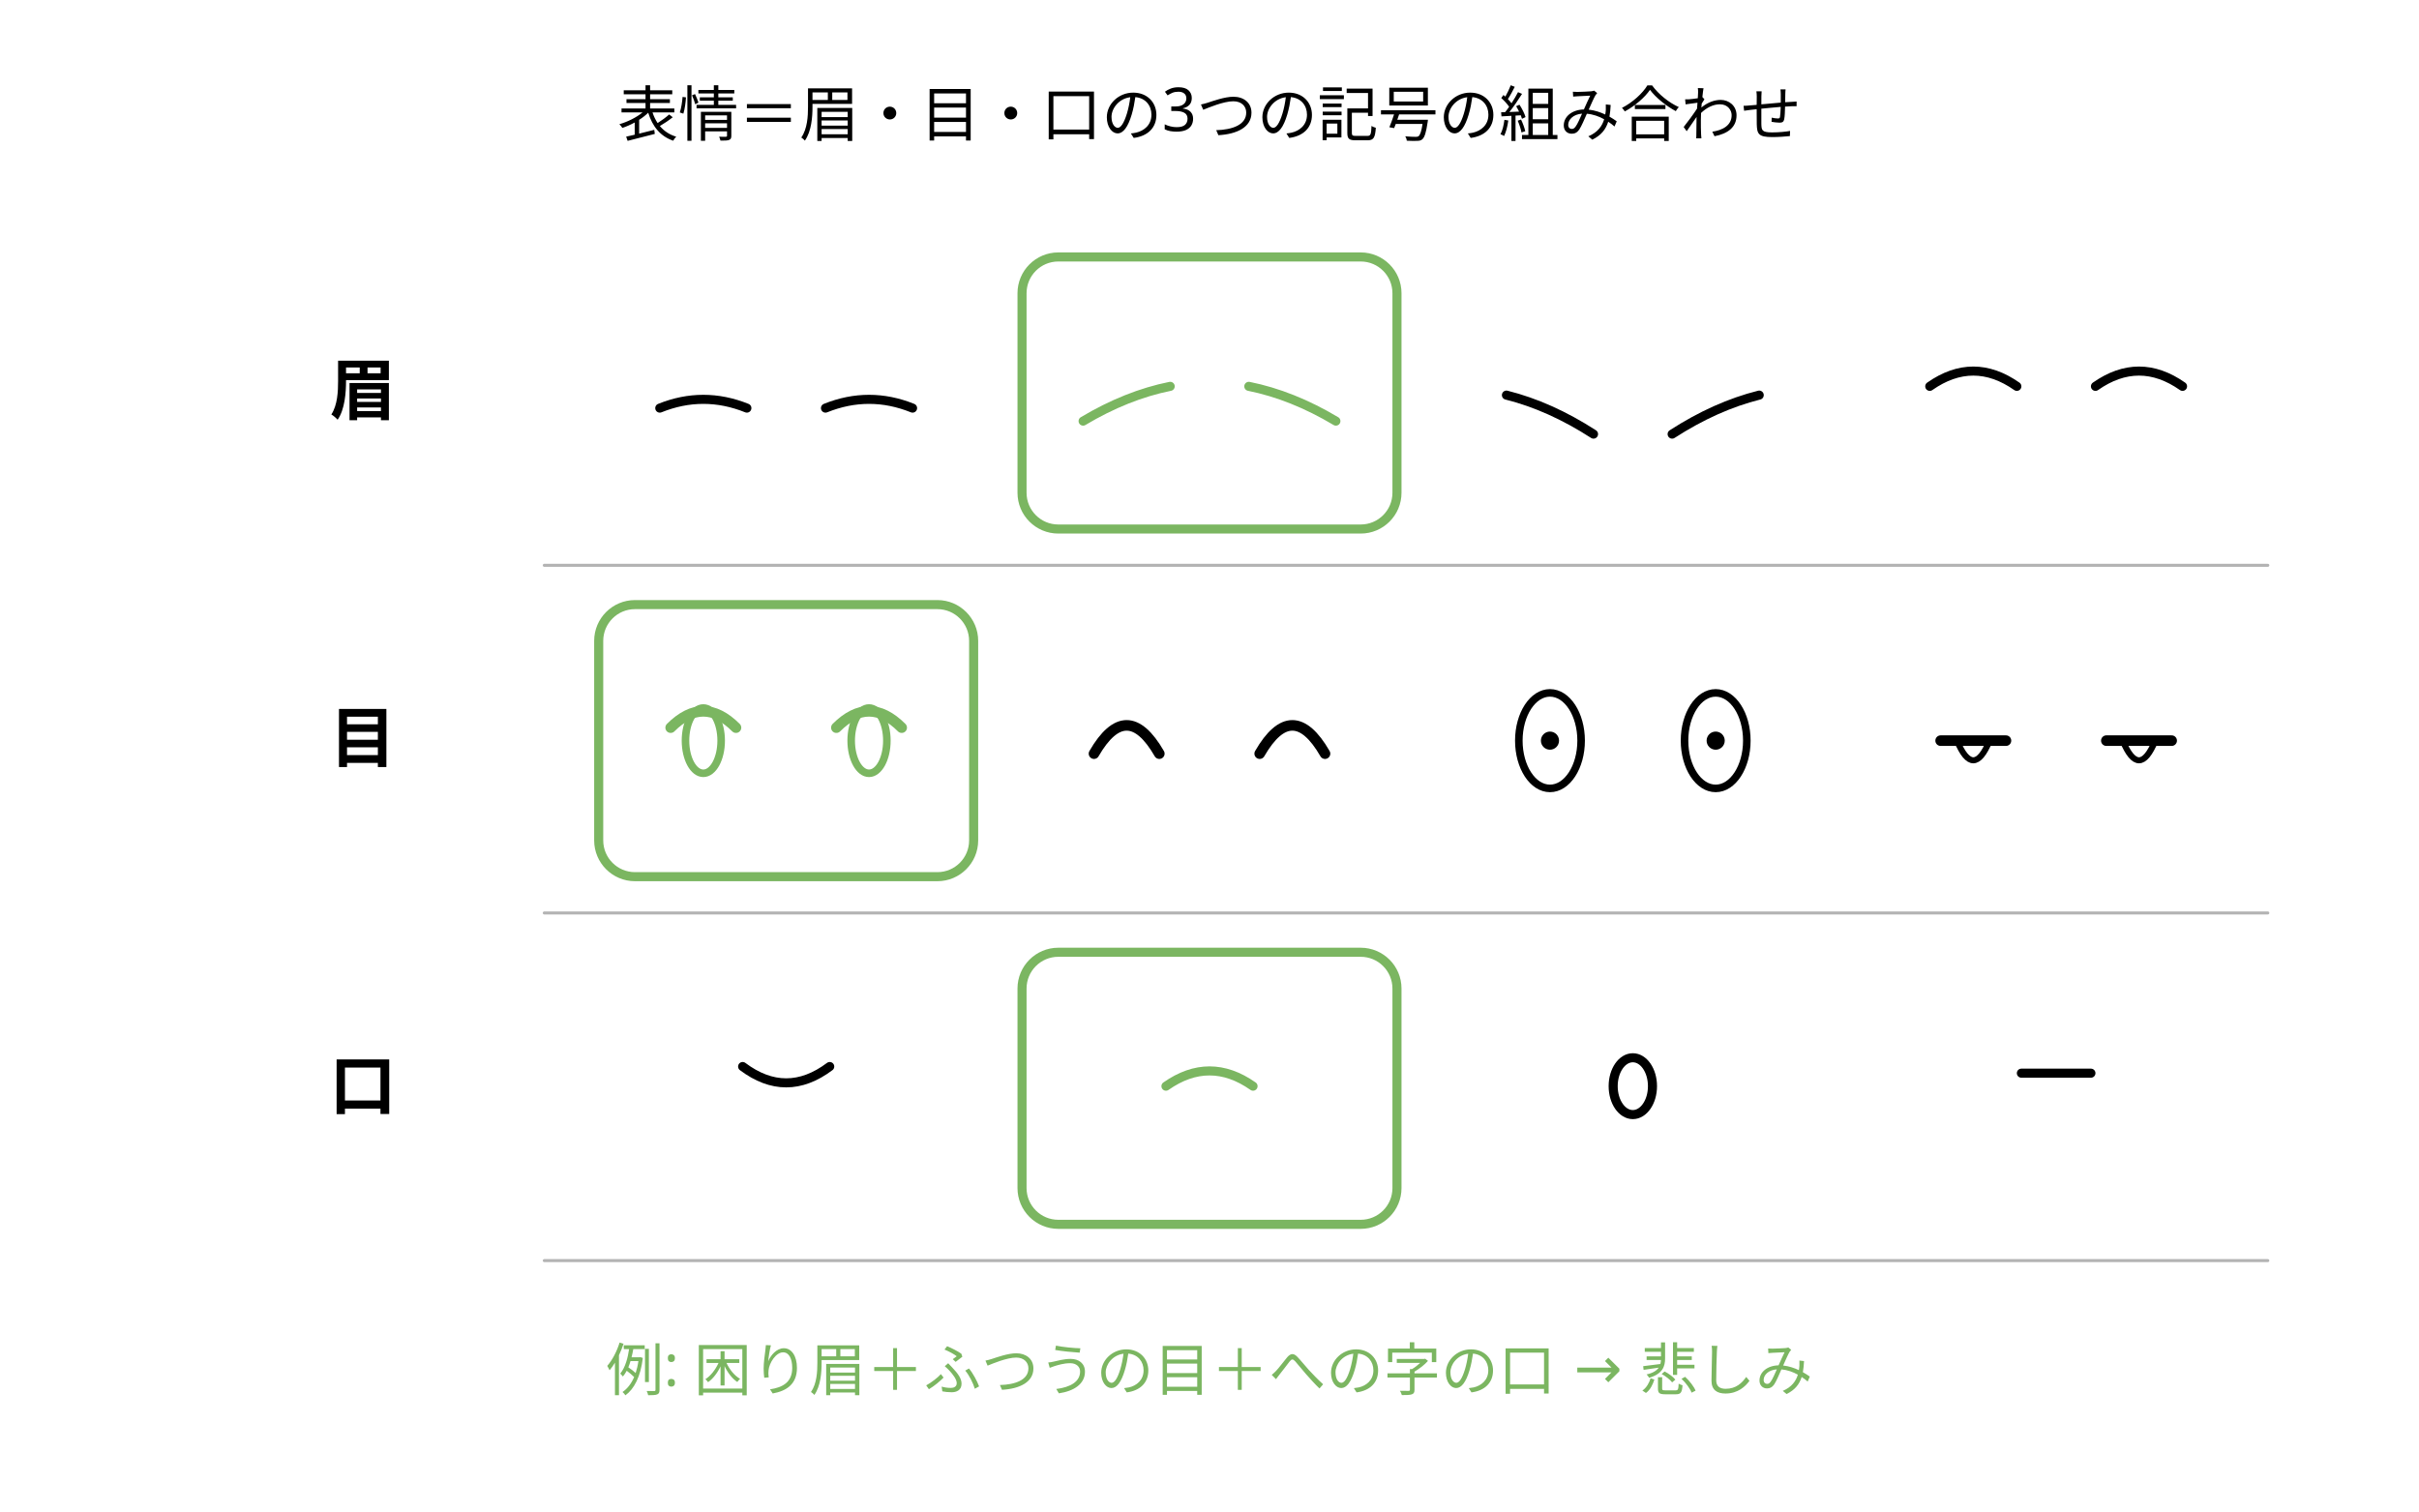
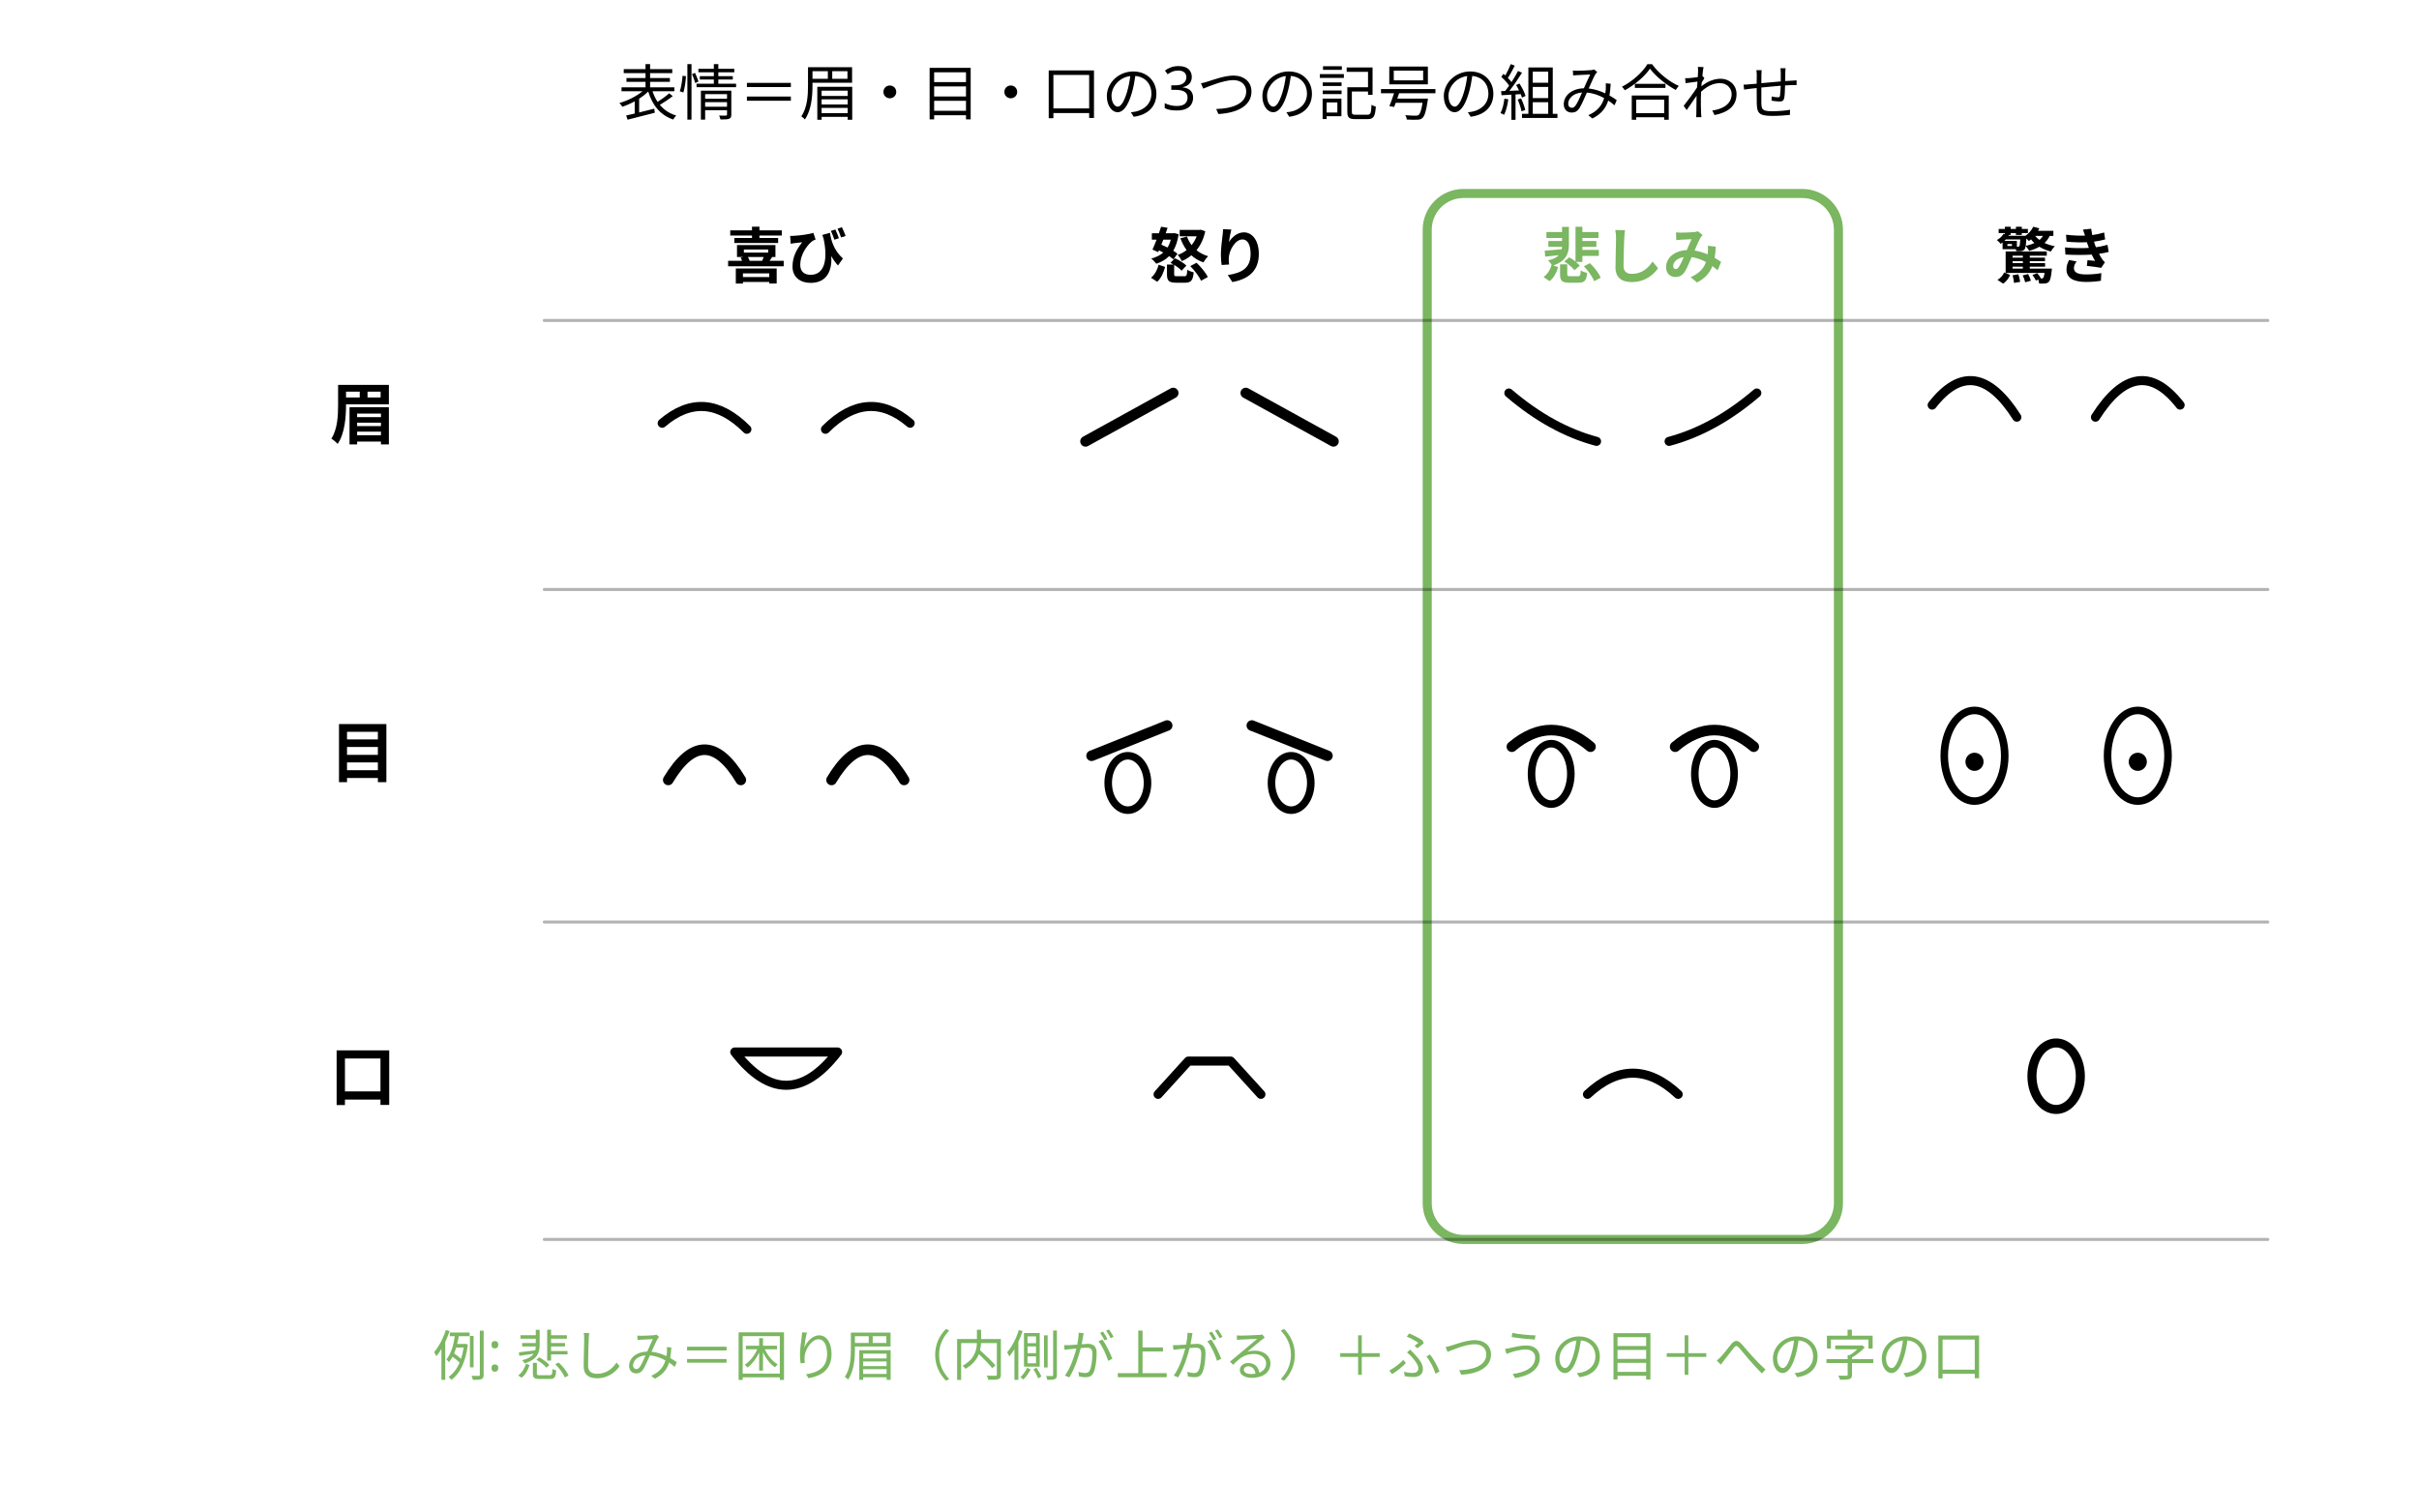
<svg xmlns="http://www.w3.org/2000/svg" viewBox="0 0 800 500" fill="none" stroke="currentColor" stroke-width="2.5" stroke-linecap="round" stroke-linejoin="round" font-family="Zen Kaku Gothic New, sans-serif">
-   <text x="400" y="45" font-size="20" fill="currentColor" stroke="none" text-anchor="middle">表情＝眉・目・口の3つの記号の組み合わせ</text>
-   <text x="120" y="137" font-size="22" fill="currentColor" stroke="none" text-anchor="middle" font-weight="700">眉</text>
-   <path d="M247,135 Q232.6,129.2 218.2,135" stroke-width="3" />
-   <path d="M273,135 Q287.4,129.2 301.8,135" stroke-width="3" />
-   <rect x="338" y="85" width="124" height="90" rx="12" stroke="#7BB661" stroke-width="3" />
-   <path d="M387,127.8 Q372.6,130.7 358.2,139.3" stroke-width="3" stroke="#7BB661" />
-   <path d="M413,127.8 Q427.4,130.7 441.8,139.3" stroke-width="3" stroke="#7BB661" />
-   <path d="M527,143.6 Q512.6,134.3 498.2,130.7" stroke-width="3" />
-   <path d="M553,143.6 Q567.4,134.3 581.8,130.7" stroke-width="3" />
-   <path d="M667,127.8 Q652.6,117.7 638.2,127.8" stroke-width="3" />
-   <path d="M693,127.8 Q707.4,117.7 721.8,127.8" stroke-width="3" />
-   <line x1="180" y1="187" x2="750" y2="187" stroke-width="1" opacity="0.3" />
-   <text x="120" y="252" font-size="22" fill="currentColor" stroke="none" text-anchor="middle" font-weight="700">目</text>
-   <rect x="198" y="200" width="124" height="90" rx="12" stroke="#7BB661" stroke-width="3" />
-   <path d="M221.8,240.7 Q232.6,229.9 243.4,240.7" stroke-width="3.5" stroke="#7BB661" />
-   <ellipse cx="232.6" cy="245" rx="5.9" ry="10.8" stroke="#7BB661" />
-   <path d="M276.6,240.7 Q287.4,229.9 298.2,240.7" stroke-width="3.5" stroke="#7BB661" />
-   <ellipse cx="287.4" cy="245" rx="5.9" ry="10.8" stroke="#7BB661" />
-   <path d="M361.8,249.3 Q372.6,230.6 383.4,249.3" stroke-width="3.5" />
-   <path d="M416.6,249.3 Q427.4,230.6 438.2,249.3" stroke-width="3.5" />
-   <ellipse cx="512.6" cy="245" rx="10.3" ry="15.8" stroke-width="2.5" />
-   <circle cx="512.6" cy="245" r="3" fill="currentColor" stroke="none" />
-   <ellipse cx="567.4" cy="245" rx="10.3" ry="15.8" stroke-width="2.5" />
-   <circle cx="567.4" cy="245" r="3" fill="currentColor" stroke="none" />
-   <path d="M641.8,245 L663.4,245" stroke-width="3.5" />
-   <path d="M647.2,245 Q652.6,258 658,245" stroke-width="2" />
-   <path d="M696.6,245 L718.2,245" stroke-width="3.5" />
-   <path d="M702,245 Q707.4,258 712.8,245" stroke-width="2" />
-   <line x1="180" y1="302" x2="750" y2="302" stroke-width="1" opacity="0.3" />
-   <text x="120" y="367" font-size="22" fill="currentColor" stroke="none" text-anchor="middle" font-weight="700">口</text>
-   <path d="M245.6,352.8 Q260,363.6 274.4,352.8" stroke-width="3" />
-   <rect x="338" y="315" width="124" height="90" rx="12" stroke="#7BB661" stroke-width="3" />
-   <path d="M385.6,359.3 Q400,349.2 414.4,359.3" stroke-width="3" stroke="#7BB661" />
-   <ellipse cx="540" cy="359.3" rx="6.5" ry="9.4" stroke-width="3" />
-   <line x1="668.5" y1="355" x2="691.5" y2="355" stroke-width="3" />
-   <line x1="180" y1="417" x2="750" y2="417" stroke-width="1" opacity="0.3" />
-   <text x="400" y="460" font-size="19" fill="#7BB661" stroke="none" text-anchor="middle">例: 困り眉＋ふつうの目＋への字の口 → 悲しみ</text>
+   <text x="400" y="38" font-size="20" fill="currentColor" stroke="none" text-anchor="middle">表情＝眉・目・口の3つの記号の組み合わせ</text>
+   <rect x="472" y="64" width="136" height="346" rx="12" stroke="#7BB661" stroke-width="3" />
+   <text x="260" y="92" font-size="20" fill="currentColor" stroke="none" text-anchor="middle" font-weight="700">喜び</text>
+   <text x="400" y="92" font-size="20" fill="currentColor" stroke="none" text-anchor="middle" font-weight="700">怒り</text>
+   <text x="540" y="92" font-size="20" fill="#7BB661" stroke="none" text-anchor="middle" font-weight="700">悲しみ</text>
+   <text x="680" y="92" font-size="20" fill="currentColor" stroke="none" text-anchor="middle" font-weight="700">驚き</text>
+   <line x1="180" y1="106" x2="750" y2="106" stroke-width="1" opacity="0.3" />
+   <text x="120" y="145" font-size="22" fill="currentColor" stroke="none" text-anchor="middle" font-weight="700">眉</text>
+   <text x="120" y="257" font-size="22" fill="currentColor" stroke="none" text-anchor="middle" font-weight="700">目</text>
+   <text x="120" y="364" font-size="22" fill="currentColor" stroke="none" text-anchor="middle" font-weight="700">口</text>
+   <line x1="180" y1="195" x2="750" y2="195" stroke-width="1" opacity="0.3" />
+   <line x1="180" y1="305" x2="750" y2="305" stroke-width="1" opacity="0.3" />
+   <line x1="180" y1="410" x2="750" y2="410" stroke-width="1" opacity="0.3" />
+   <path d="M247,142 Q233,128 219,140" stroke-width="3" />
+   <path d="M273,142 Q287,128 301,140" stroke-width="3" />
+   <path d="M221,258 Q233,238 245,258" stroke-width="3.5" />
+   <path d="M275,258 Q287,238 299,258" stroke-width="3.5" />
+   <path d="M243,348 Q260,370 277,348 Z" stroke-width="3" />
+   <path d="M388,130 L359,146" stroke-width="3.5" />
+   <path d="M412,130 L441,146" stroke-width="3.5" />
+   <path d="M386,240 L361,250" stroke-width="3.5" />
+   <ellipse cx="373" cy="259" rx="6.5" ry="9" />
+   <path d="M414,240 L439,250" stroke-width="3.5" />
+   <ellipse cx="427" cy="259" rx="6.5" ry="9" />
+   <path d="M383,362 L393,351 L407,351 L417,362" stroke-width="3" />
+   <path d="M528,146 Q513,142 499,130" stroke-width="3" />
+   <path d="M552,146 Q567,142 581,130" stroke-width="3" />
+   <path d="M500,247 Q513,236 526,247" stroke-width="3.5" />
+   <ellipse cx="513" cy="256" rx="6.5" ry="10" />
+   <path d="M554,247 Q567,236 580,247" stroke-width="3.5" />
+   <ellipse cx="567" cy="256" rx="6.5" ry="10" />
+   <path d="M525,362 Q540,348 555,362" stroke-width="3" />
+   <path d="M667,138 Q653,116 639,134" stroke-width="3" />
+   <path d="M693,138 Q707,116 721,134" stroke-width="3" />
+   <ellipse cx="653" cy="250" rx="10" ry="15" />
+   <circle cx="653" cy="252" r="3" fill="currentColor" stroke="none" />
+   <ellipse cx="707" cy="250" rx="10" ry="15" />
+   <circle cx="707" cy="252" r="3" fill="currentColor" stroke="none" />
+   <ellipse cx="680" cy="356" rx="8" ry="11" stroke-width="3" />
+   <text x="400" y="455" font-size="18" fill="#7BB661" stroke="none" text-anchor="middle">例: 悲しみ＝困り眉（内側が上がる）＋ふつうの目＋への字の口</text>
</svg>
